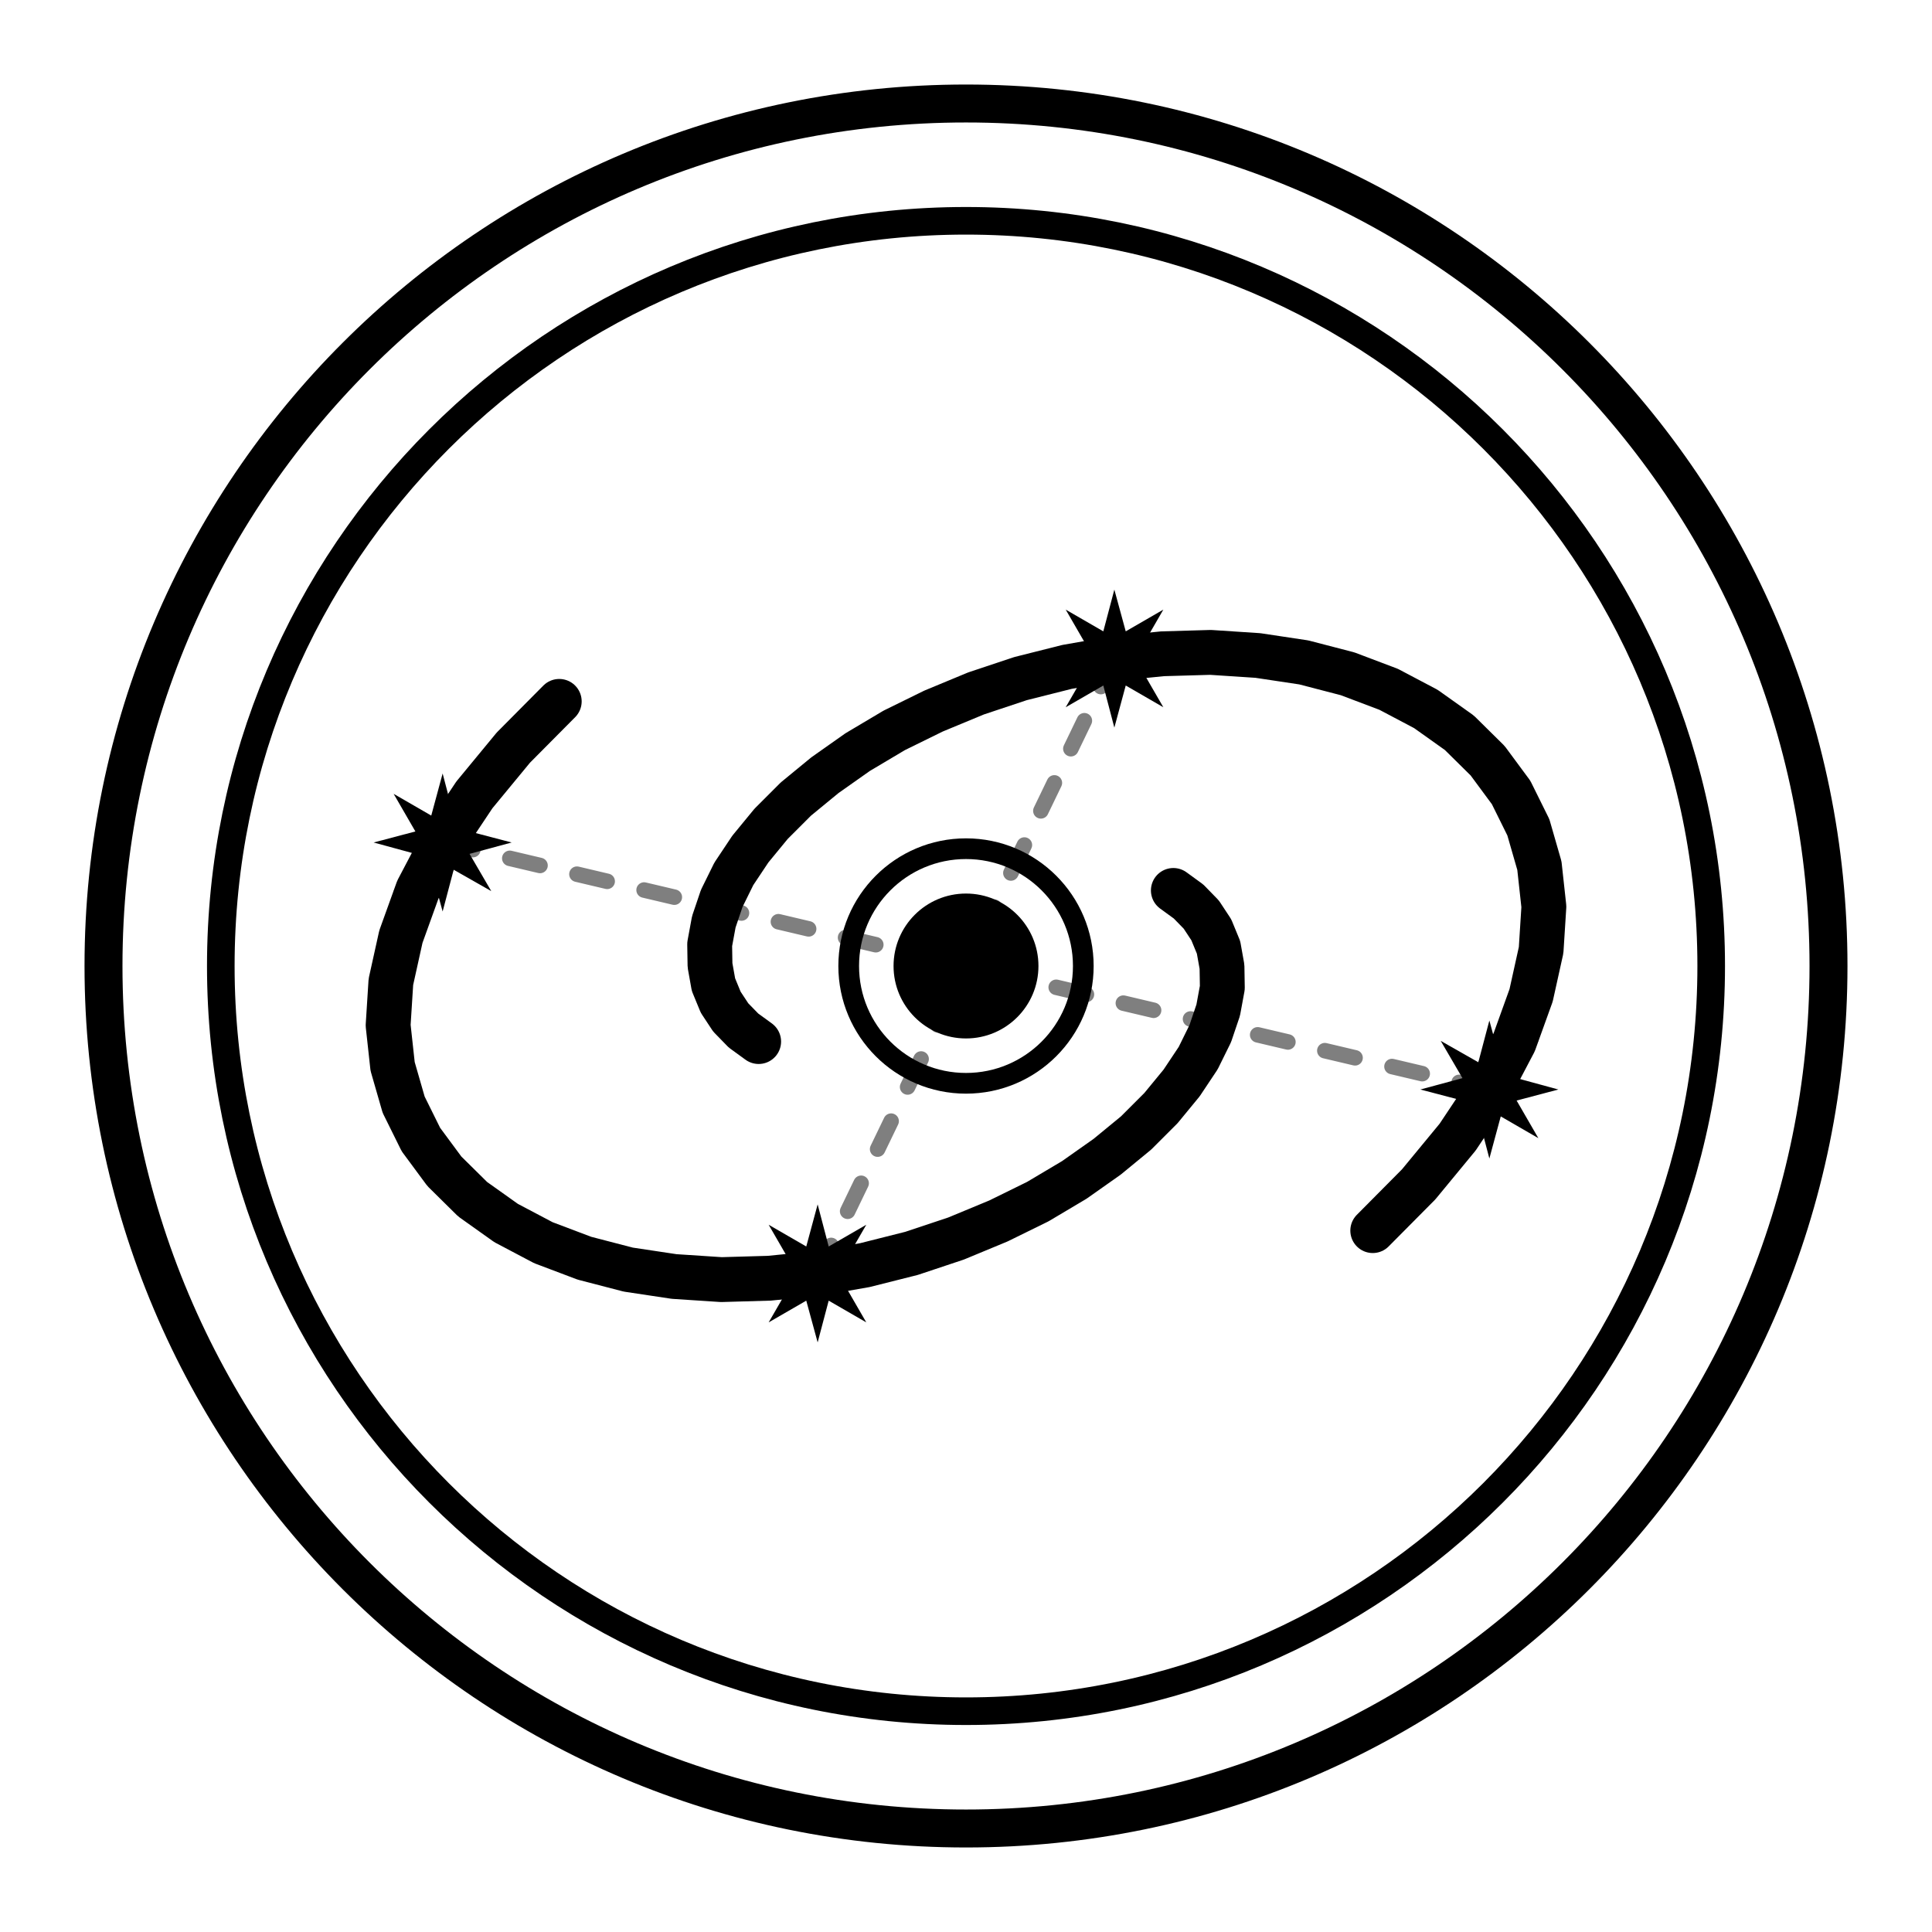
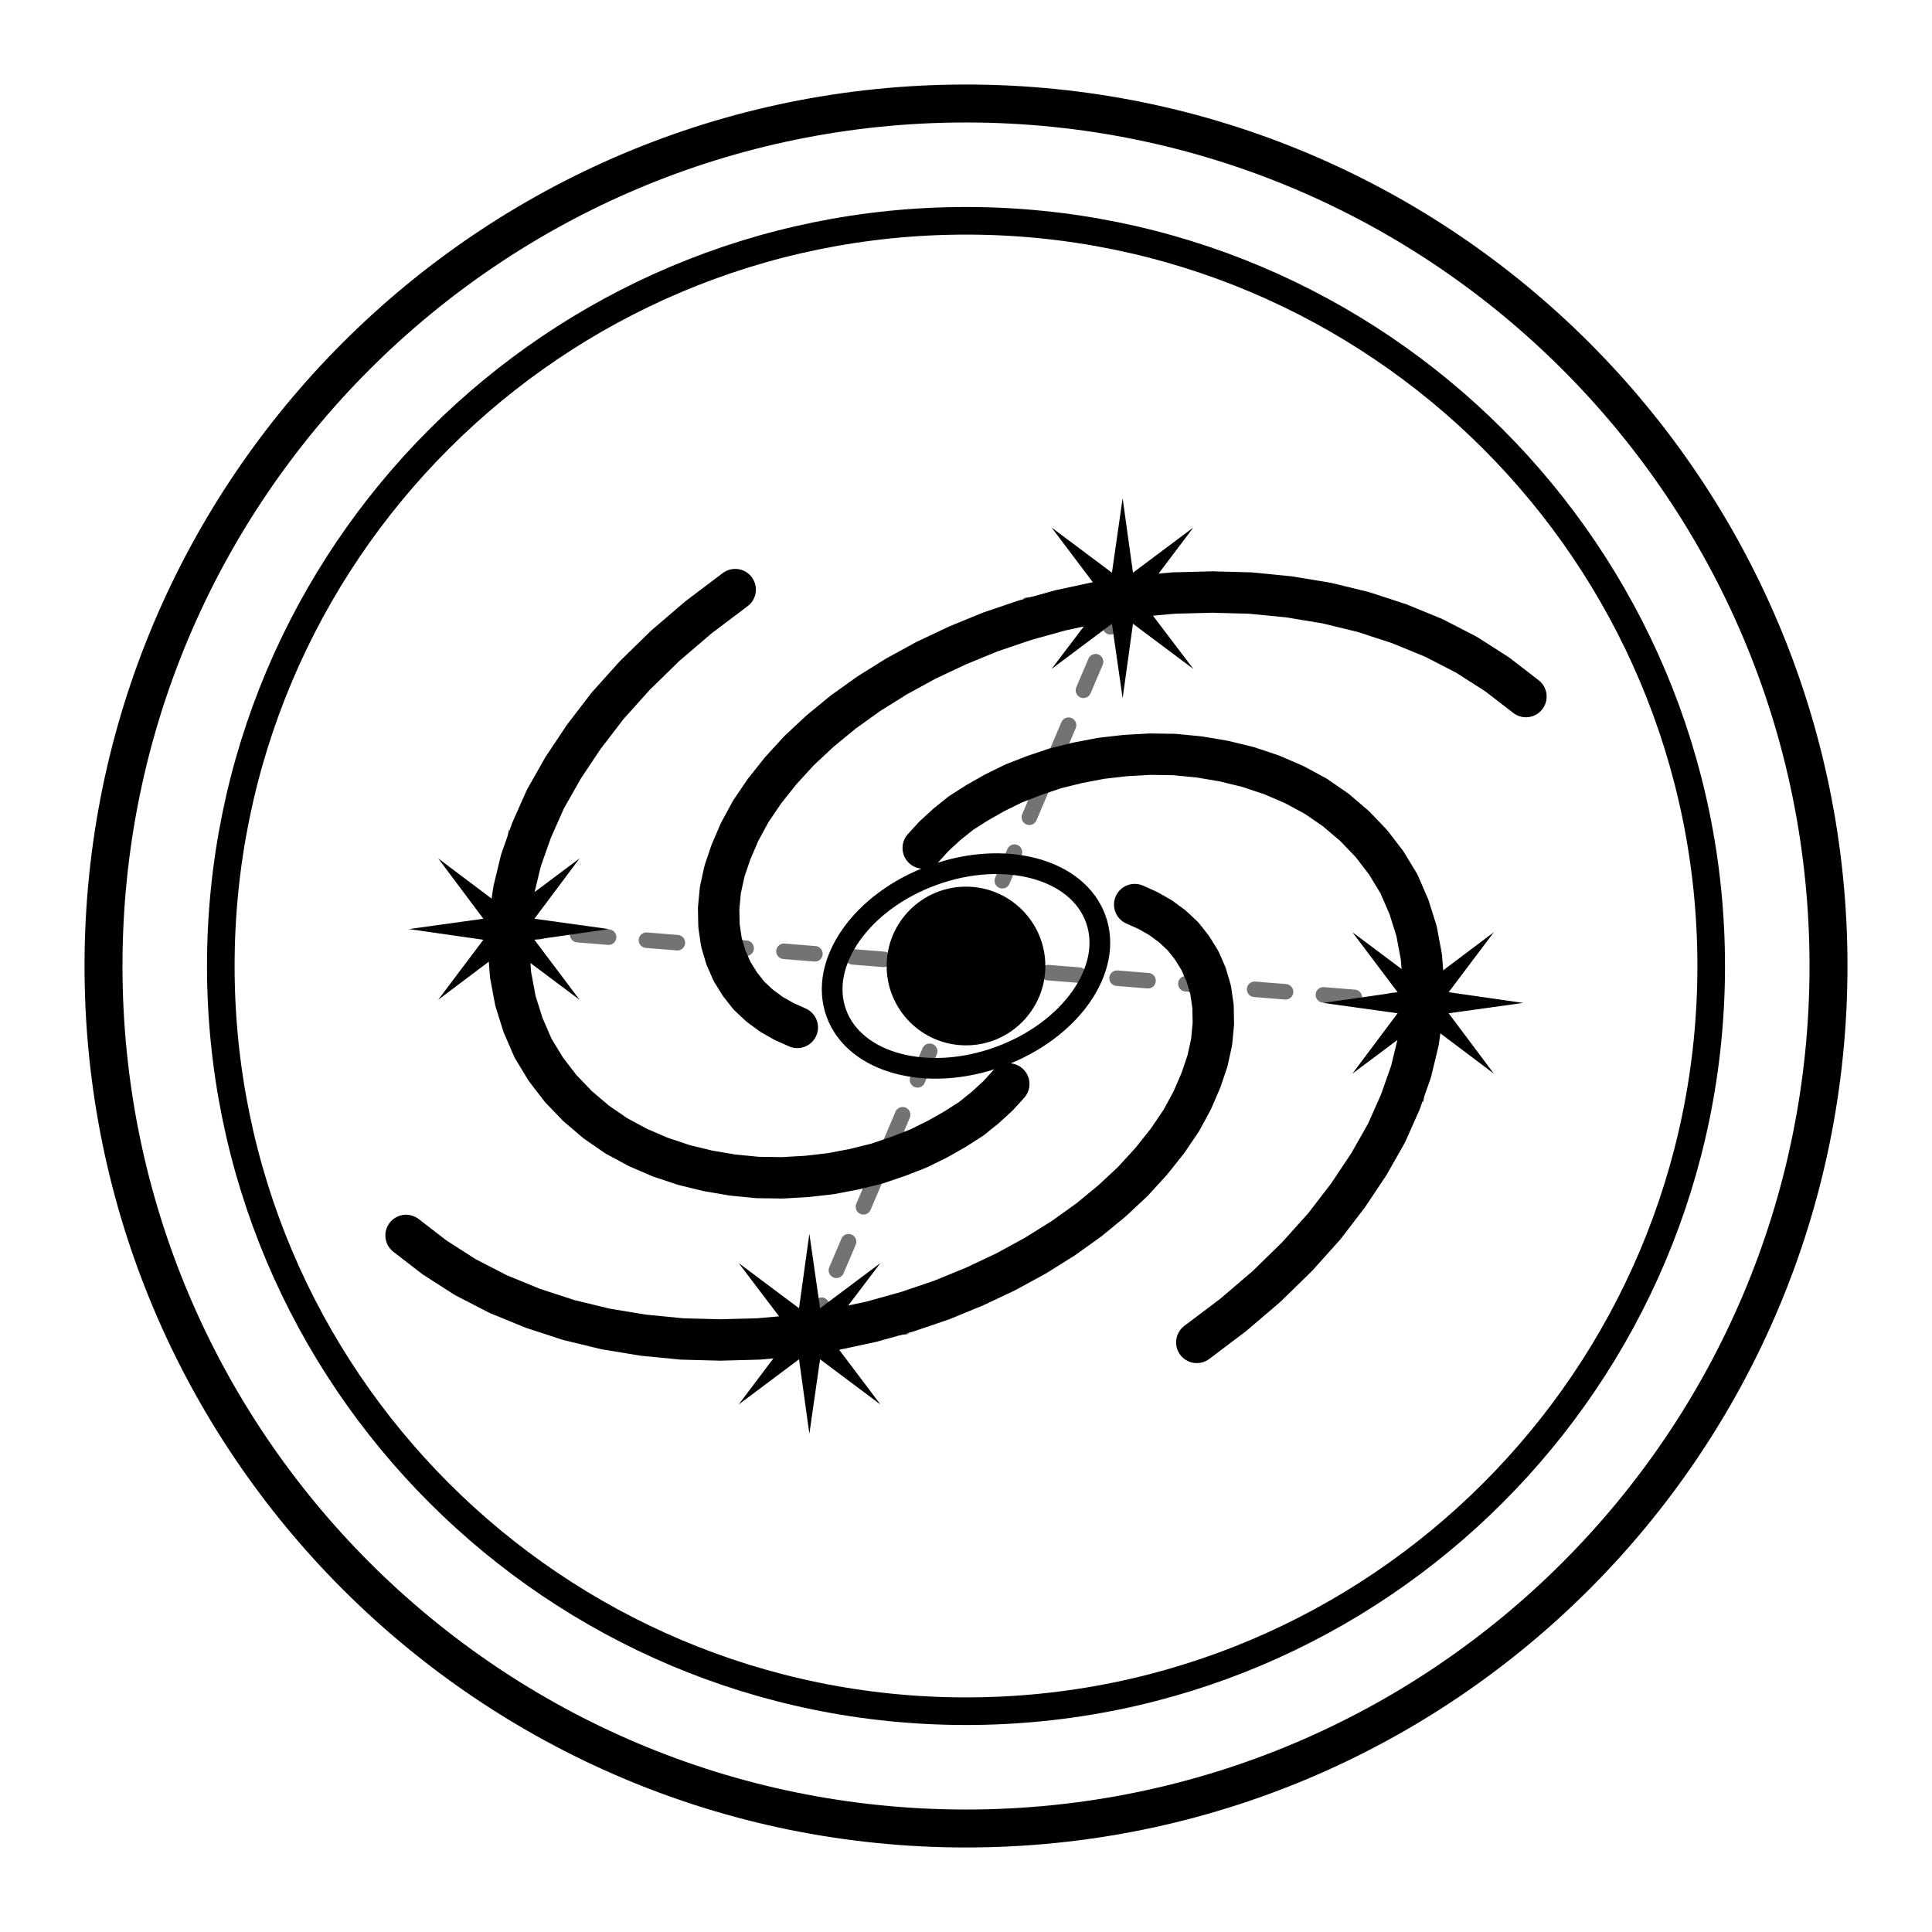
<svg xmlns="http://www.w3.org/2000/svg" viewBox="0 0 56 56" fill="none" stroke="#000" stroke-linecap="round" stroke-linejoin="round">
  <circle cx="28" cy="28" r="25" stroke-width="1.1" />
  <circle cx="28" cy="28" r="21.6" stroke-width="0.8" />
-   <line x1="23.70" y1="36.91" x2="28" y2="28" stroke-width="0.45" stroke-opacity="0.5" stroke-dasharray="0.9 1.1" />
-   <line x1="12.83" y1="24.42" x2="28" y2="28" stroke-width="0.45" stroke-opacity="0.5" stroke-dasharray="0.9 1.1" />
-   <line x1="32.30" y1="19.09" x2="28" y2="28" stroke-width="0.45" stroke-opacity="0.5" stroke-dasharray="0.9 1.1" />
-   <line x1="43.17" y1="31.58" x2="28" y2="28" stroke-width="0.45" stroke-opacity="0.5" stroke-dasharray="0.9 1.1" />
-   <path d="M34.01,25.81 L34.45,26.13 L34.82,26.51 L35.11,26.95 L35.32,27.46 L35.42,28.02 L35.43,28.63 L35.31,29.28 L35.08,29.96 L34.73,30.67 L34.25,31.39 L33.65,32.12 L32.93,32.84 L32.09,33.53 L31.14,34.20 L30.08,34.83 L28.94,35.39 L27.71,35.90 L26.42,36.33 L25.07,36.67 L23.70,36.91 L22.30,37.05 L20.91,37.09 L19.54,37.00 L18.21,36.80 L16.94,36.47 L15.75,36.02 L14.67,35.45 L13.70,34.76 L12.88,33.95 L12.20,33.03 L11.70,32.02 L11.38,30.91 L11.25,29.72 L11.33,28.46 L11.62,27.15 L12.11,25.79 L12.83,24.42 L13.75,23.04 L14.88,21.67 L16.21,20.33" stroke-width="1.3" />
-   <path d="M21.99,30.19 L21.55,29.87 L21.18,29.49 L20.89,29.05 L20.68,28.54 L20.58,27.98 L20.57,27.37 L20.69,26.72 L20.92,26.04 L21.27,25.33 L21.75,24.61 L22.35,23.88 L23.07,23.16 L23.91,22.47 L24.86,21.80 L25.92,21.17 L27.06,20.61 L28.29,20.10 L29.58,19.67 L30.93,19.33 L32.30,19.09 L33.70,18.95 L35.09,18.91 L36.46,19.00 L37.79,19.20 L39.06,19.53 L40.25,19.98 L41.33,20.55 L42.30,21.24 L43.12,22.05 L43.80,22.97 L44.30,23.98 L44.62,25.09 L44.75,26.28 L44.67,27.54 L44.38,28.85 L43.89,30.21 L43.17,31.58 L42.25,32.96 L41.12,34.33 L39.79,35.67" stroke-width="1.3" />
-   <circle cx="28" cy="28" r="3.4" stroke-width="0.6" />
-   <circle cx="28" cy="28" r="2.1" fill="#000" stroke="none" />
-   <polygon points="23.70,34.91 24.02,36.13 25.11,35.50 24.48,36.59 25.70,36.91 24.48,37.24 25.11,38.33 24.02,37.70 23.70,38.91 23.37,37.70 22.28,38.33 22.91,37.24 21.70,36.91 22.91,36.59 22.28,35.50 23.37,36.13" fill="#000" stroke="none" />
-   <polygon points="12.83,22.42 13.15,23.64 14.24,23.01 13.61,24.10 14.83,24.42 13.61,24.75 14.24,25.83 13.15,25.21 12.83,26.42 12.50,25.21 11.41,25.83 12.04,24.75 10.83,24.42 12.04,24.10 11.41,23.01 12.50,23.64" fill="#000" stroke="none" />
-   <polygon points="32.30,17.09 32.63,18.30 33.72,17.67 33.09,18.76 34.30,19.09 33.09,19.41 33.72,20.50 32.63,19.87 32.30,21.09 31.98,19.87 30.89,20.50 31.52,19.41 30.30,19.09 31.52,18.76 30.89,17.67 31.98,18.30" fill="#000" stroke="none" />
-   <polygon points="43.17,29.58 43.50,30.79 44.59,30.17 43.96,31.25 45.17,31.58 43.96,31.90 44.59,32.99 43.50,32.36 43.17,33.58 42.85,32.36 41.76,32.99 42.39,31.90 41.17,31.58 42.39,31.25 41.76,30.17 42.85,30.79" fill="#000" stroke="none" />
+   <line x1="23.46" y1="38.66" x2="28" y2="28" stroke-width="0.45" stroke-opacity="0.55" stroke-dasharray="0.9 1.1" />
+   <line x1="14.75" y1="26.93" x2="28" y2="28" stroke-width="0.45" stroke-opacity="0.55" stroke-dasharray="0.9 1.1" />
+   <line x1="32.54" y1="17.34" x2="28" y2="28" stroke-width="0.45" stroke-opacity="0.55" stroke-dasharray="0.9 1.1" />
+   <line x1="41.25" y1="29.07" x2="28" y2="28" stroke-width="0.45" stroke-opacity="0.55" stroke-dasharray="0.9 1.1" />
+   <path d="M32.89,26.22 L33.27,26.39 L33.64,26.60 L33.98,26.85 L34.29,27.14 L34.55,27.47 L34.78,27.84 L34.96,28.25 L35.09,28.69 L35.16,29.17 L35.17,29.67 L35.12,30.20 L35.00,30.75 L34.81,31.31 L34.56,31.89 L34.24,32.48 L33.84,33.07 L33.37,33.66 L32.84,34.24 L32.23,34.81 L31.56,35.36 L30.82,35.89 L30.02,36.39 L29.16,36.86 L28.25,37.29 L27.30,37.68 L26.30,38.02 L25.26,38.31 L24.19,38.54 L23.10,38.71 L21.99,38.81 L20.87,38.84 L19.76,38.81 L18.64,38.70 L17.55,38.52 L16.48,38.26 L15.44,37.92 L14.44,37.51 L13.49,37.02 L12.60,36.45 L11.77,35.81" stroke-width="1.2" />
+   <path d="M29.24,31.42 L28.93,31.76 L28.56,32.10 L28.15,32.43 L27.68,32.73 L27.17,33.02 L26.62,33.29 L26.03,33.52 L25.41,33.73 L24.76,33.89 L24.08,34.02 L23.38,34.10 L22.67,34.14 L21.96,34.13 L21.24,34.06 L20.53,33.94 L19.83,33.77 L19.14,33.54 L18.49,33.26 L17.86,32.92 L17.28,32.52 L16.74,32.06 L16.25,31.55 L15.82,30.99 L15.45,30.38 L15.16,29.71 L14.94,29.01 L14.80,28.26 L14.74,27.48 L14.77,26.66 L14.89,25.81 L15.10,24.94 L15.41,24.06 L15.81,23.16 L16.32,22.26 L16.92,21.36 L17.61,20.46 L18.40,19.58 L19.28,18.72 L20.25,17.89 L21.31,17.09" stroke-width="1.2" />
+   <path d="M23.11,29.78 L22.73,29.61 L22.36,29.40 L22.02,29.15 L21.71,28.86 L21.45,28.53 L21.22,28.16 L21.04,27.75 L20.91,27.31 L20.84,26.83 L20.83,26.33 L20.88,25.80 L21.00,25.25 L21.19,24.69 L21.44,24.11 L21.76,23.52 L22.16,22.93 L22.63,22.34 L23.16,21.76 L23.77,21.19 L24.44,20.64 L25.18,20.11 L25.98,19.61 L26.84,19.14 L27.75,18.71 L28.70,18.32 L29.70,17.98 L30.74,17.69 L31.81,17.46 L32.90,17.29 L34.01,17.19 L35.13,17.16 L36.24,17.19 L37.36,17.30 L38.45,17.48 L39.52,17.74 L40.56,18.08 L41.56,18.49 L42.51,18.98 L43.40,19.55 L44.23,20.19" stroke-width="1.2" />
+   <path d="M26.76,24.58 L27.07,24.24 L27.44,23.90 L27.85,23.57 L28.32,23.27 L28.83,22.98 L29.38,22.71 L29.97,22.48 L30.59,22.27 L31.24,22.11 L31.92,21.98 L32.62,21.90 L33.33,21.86 L34.04,21.87 L34.76,21.94 L35.47,22.06 L36.17,22.23 L36.86,22.46 L37.51,22.74 L38.14,23.08 L38.72,23.48 L39.26,23.94 L39.75,24.45 L40.18,25.01 L40.55,25.62 L40.84,26.29 L41.06,26.99 L41.20,27.74 L41.26,28.52 L41.23,29.34 L41.11,30.19 L40.90,31.06 L40.59,31.94 L40.19,32.84 L39.68,33.74 L39.08,34.64 L38.39,35.54 L37.60,36.42 L36.72,37.28 L35.75,38.11 L34.69,38.91" stroke-width="1.2" />
+   <ellipse cx="28" cy="28" rx="4.0" ry="2.80" transform="rotate(-20 28 28)" stroke-width="0.6" />
+   <circle cx="28" cy="28" r="2.3" fill="#000" stroke="none" />
+   <polygon points="23.46,35.76 23.77,37.92 25.52,36.61 24.20,38.35 26.36,38.66 24.20,38.96 25.52,40.71 23.77,39.40 23.46,41.56 23.16,39.40 21.41,40.71 22.73,38.96 20.56,38.66 22.73,38.35 21.41,36.61 23.16,37.92" fill="#000" stroke="none" />
+   <polygon points="14.75,24.03 15.05,26.19 16.80,24.88 15.49,26.63 17.65,26.93 15.49,27.24 16.80,28.98 15.05,27.67 14.75,29.83 14.44,27.67 12.70,28.98 14.01,27.24 11.85,26.93 14.01,26.63 12.70,24.88 14.44,26.19" fill="#000" stroke="none" />
+   <polygon points="32.54,14.44 32.84,16.60 34.59,15.29 33.27,17.04 35.44,17.34 33.27,17.65 34.59,19.39 32.84,18.08 32.54,20.24 32.23,18.08 30.48,19.39 31.80,17.65 29.64,17.34 31.80,17.04 30.48,15.29 32.23,16.60" fill="#000" stroke="none" />
+   <polygon points="41.25,26.17 41.56,28.33 43.30,27.02 41.99,28.76 44.15,29.07 41.99,29.37 43.30,31.12 41.56,29.81 41.25,31.97 40.95,29.81 39.20,31.12 40.51,29.37 38.35,29.07 40.51,28.76 39.20,27.02 40.95,28.33" fill="#000" stroke="none" />
</svg>
